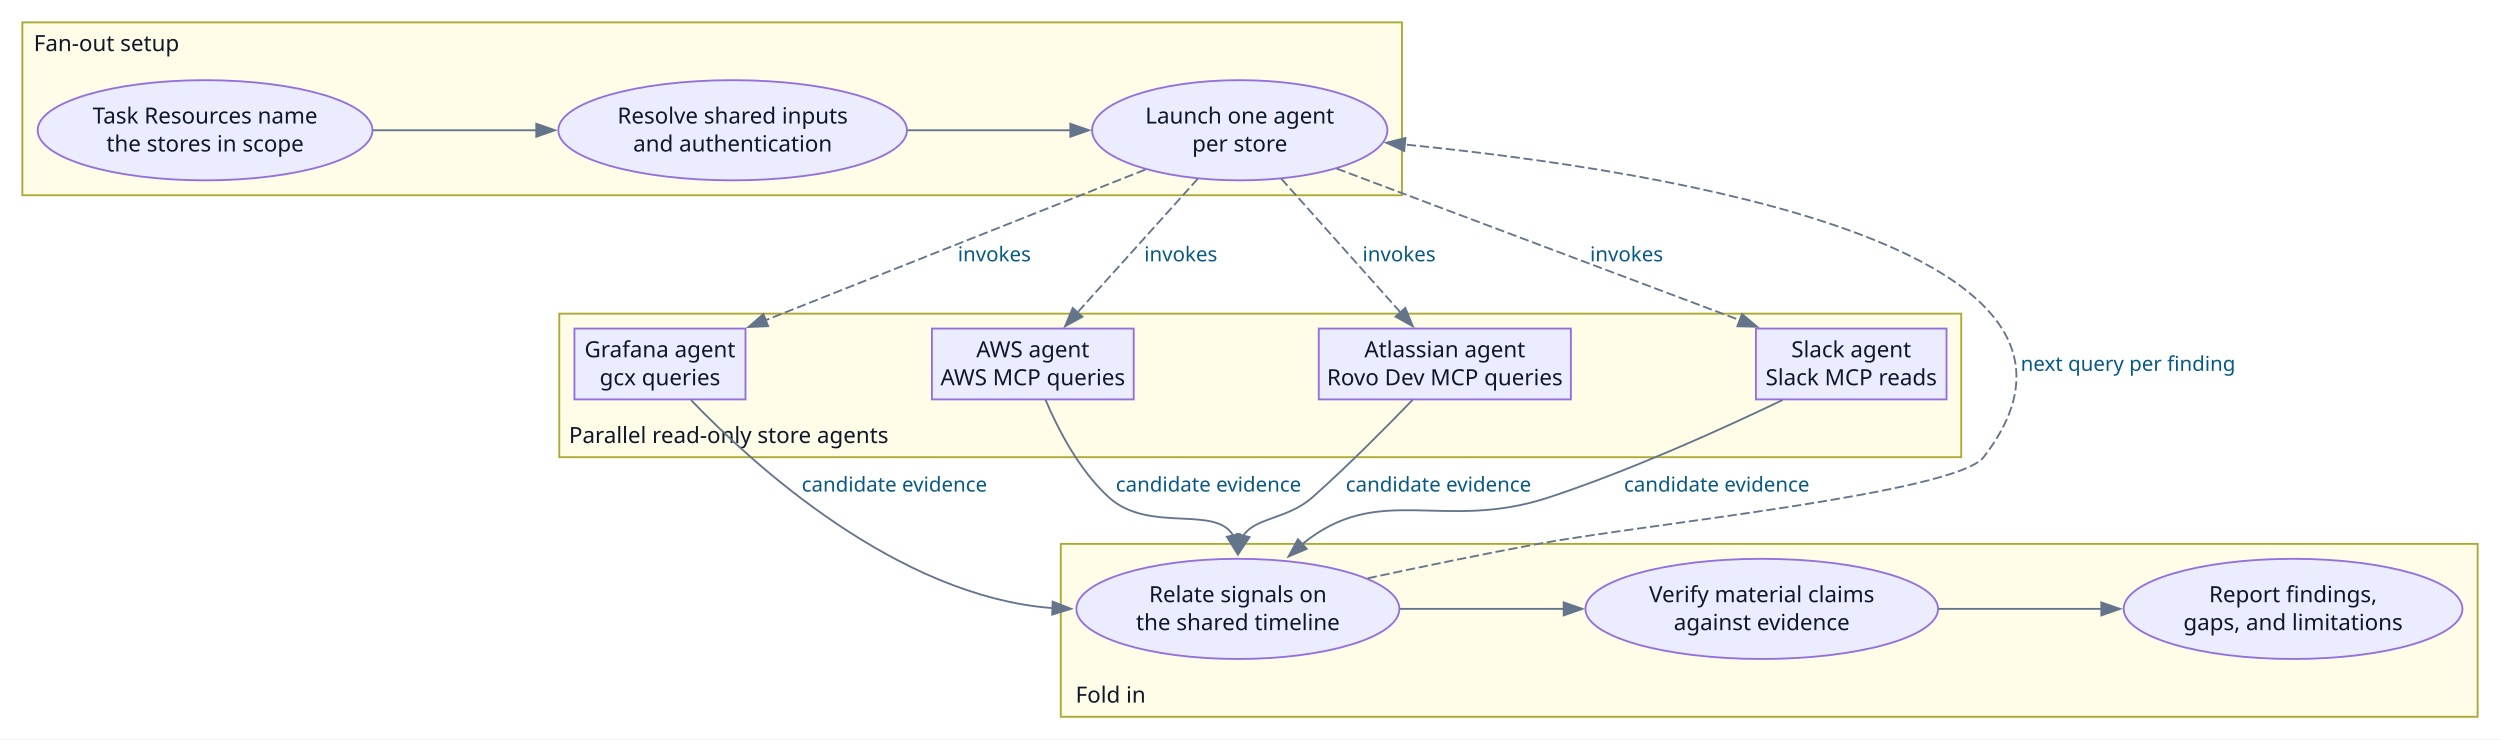
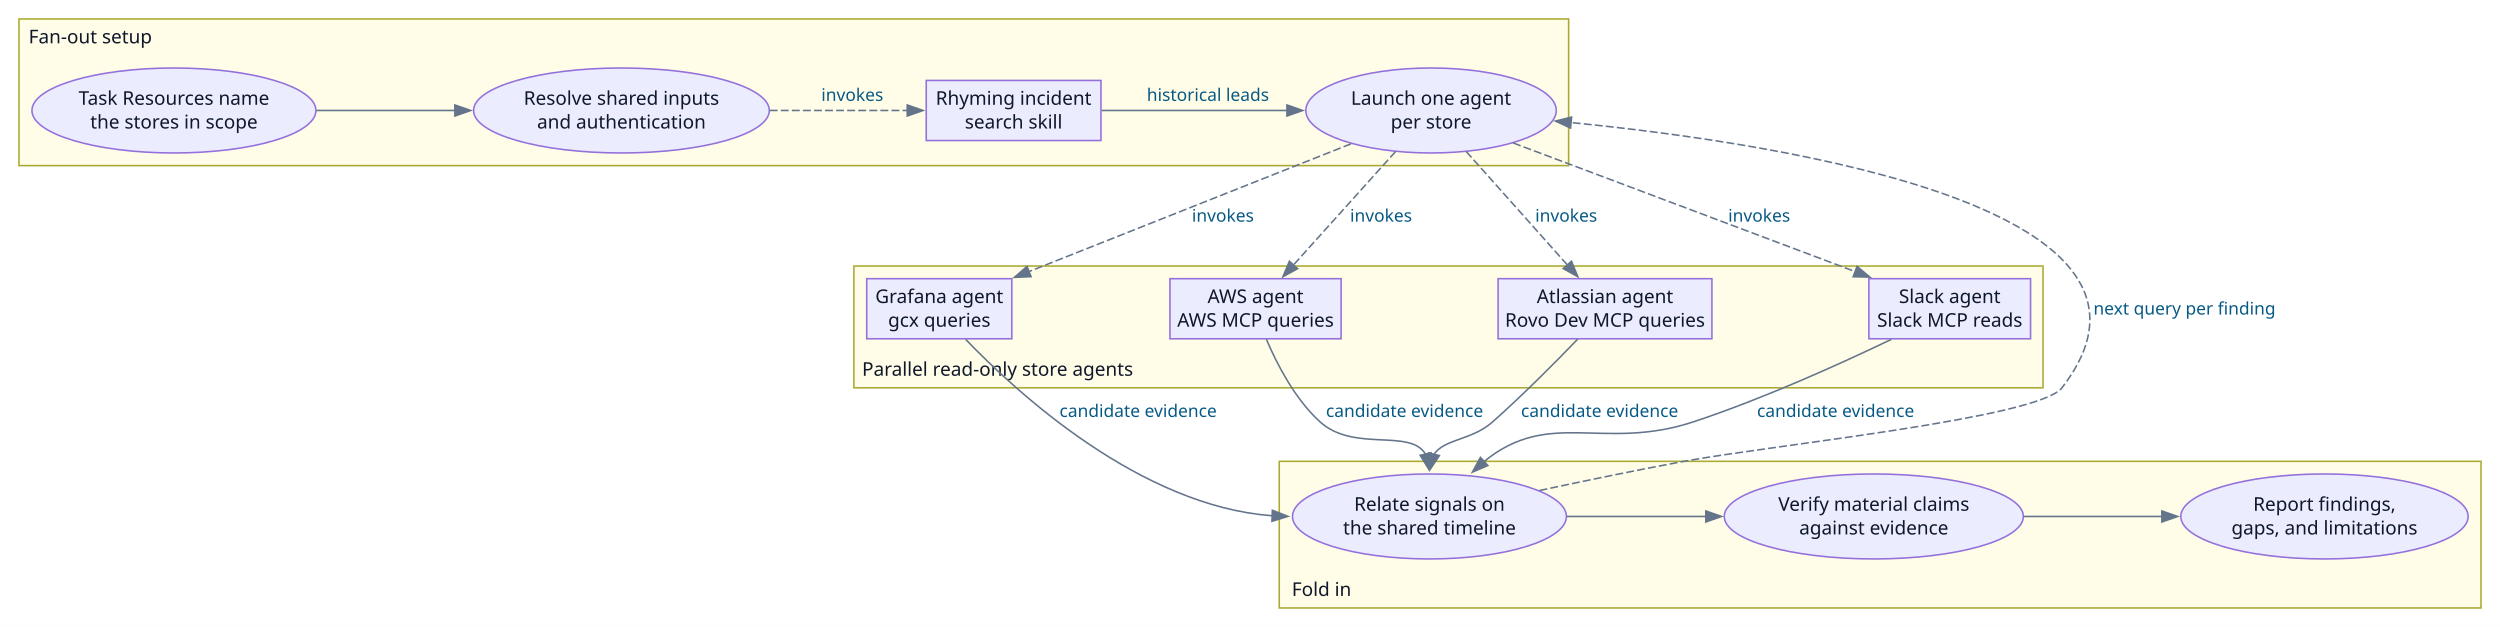
- <svg xmlns="http://www.w3.org/2000/svg" width="2682pt" height="793pt" viewBox="0.00 0.00 2682.00 793.00">
+ <svg xmlns="http://www.w3.org/2000/svg" width="3162pt" height="793pt" viewBox="0.00 0.00 3162.00 793.00">
  <g id="graph0" class="graph" transform="scale(2 2) rotate(0) translate(4 392.48)">
-     <polygon fill="#ffffff" stroke="none" points="-4,4 -4,-392.48 1337,-392.48 1337,4 -4,4" />
+     <polygon fill="#ffffff" stroke="none" points="-4,4 -4,-392.48 1577,-392.48 1577,4 -4,4" />
    <g id="clust1" class="cluster">
-       <polygon fill="#fffde7" stroke="#aaaa33" points="8,-287.74 8,-380.48 748,-380.48 748,-287.74 8,-287.74" />
+       <polygon fill="#fffde7" stroke="#aaaa33" points="8,-287.74 8,-380.48 988,-380.48 988,-287.74 8,-287.74" />
      <text xml:space="preserve" text-anchor="middle" x="53.12" y="-365.08" font-family="Trebuchet MS" font-size="12.00" fill="#0f172a">Fan-out setup</text>
    </g>
    <g id="clust3" class="cluster">
-       <polygon fill="#fffde7" stroke="#aaaa33" points="296,-147.24 296,-224.24 1048,-224.24 1048,-147.24 296,-147.24" />
-       <text xml:space="preserve" text-anchor="middle" x="386.88" y="-154.84" font-family="Trebuchet MS" font-size="12.00" fill="#0f172a">Parallel read-only store agents</text>
+       <polygon fill="#fffde7" stroke="#aaaa33" points="536,-147.24 536,-224.24 1288,-224.24 1288,-147.24 536,-147.24" />
+       <text xml:space="preserve" text-anchor="middle" x="626.88" y="-154.84" font-family="Trebuchet MS" font-size="12.00" fill="#0f172a">Parallel read-only store agents</text>
    </g>
    <g id="clust5" class="cluster">
-       <polygon fill="#fffde7" stroke="#aaaa33" points="565,-8 565,-100.74 1325,-100.74 1325,-8 565,-8" />
-       <text xml:space="preserve" text-anchor="middle" x="591.75" y="-15.6" font-family="Trebuchet MS" font-size="12.00" fill="#0f172a">Fold in</text>
+       <polygon fill="#fffde7" stroke="#aaaa33" points="805,-8 805,-100.74 1565,-100.74 1565,-8 805,-8" />
+       <text xml:space="preserve" text-anchor="middle" x="831.75" y="-15.6" font-family="Trebuchet MS" font-size="12.00" fill="#0f172a">Fold in</text>
    </g>
    <g id="node1" class="node">
      <ellipse fill="#ececff" stroke="#9370db" cx="106" cy="-322.61" rx="89.8" ry="26.87" />
      <text xml:space="preserve" text-anchor="middle" x="106" y="-326.21" font-family="Trebuchet MS" font-size="12.00" fill="#0f172a">Task Resources name</text>
      <text xml:space="preserve" text-anchor="middle" x="106" y="-311.21" font-family="Trebuchet MS" font-size="12.00" fill="#0f172a">the stores in scope</text>
    </g>
    <g id="node2" class="node">
      <ellipse fill="#ececff" stroke="#9370db" cx="389" cy="-322.61" rx="93.51" ry="26.87" />
      <text xml:space="preserve" text-anchor="middle" x="389" y="-326.21" font-family="Trebuchet MS" font-size="12.00" fill="#0f172a">Resolve shared inputs</text>
      <text xml:space="preserve" text-anchor="middle" x="389" y="-311.21" font-family="Trebuchet MS" font-size="12.00" fill="#0f172a">and authentication</text>
    </g>
    <g id="edge1" class="edge">
      <path fill="none" stroke="#64748b" d="M196.1,-322.61C225.38,-322.61 254.67,-322.61 283.96,-322.61" />
      <polygon fill="#64748b" stroke="#64748b" points="283.67,-326.11 293.67,-322.61 283.67,-319.11 283.67,-326.11" />
    </g>
    <g id="node3" class="node">
-       <ellipse fill="#ececff" stroke="#9370db" cx="661" cy="-322.61" rx="79.2" ry="26.87" />
-       <text xml:space="preserve" text-anchor="middle" x="661" y="-326.21" font-family="Trebuchet MS" font-size="12.00" fill="#0f172a">Launch one agent</text>
-       <text xml:space="preserve" text-anchor="middle" x="661" y="-311.21" font-family="Trebuchet MS" font-size="12.00" fill="#0f172a">per store</text>
+       <polygon fill="#ececff" stroke="#9370db" points="692.25,-341.61 581.75,-341.61 581.75,-303.61 692.25,-303.61 692.25,-341.61" />
+       <text xml:space="preserve" text-anchor="middle" x="637" y="-326.21" font-family="Trebuchet MS" font-size="12.00" fill="#0f172a">Rhyming incident</text>
+       <text xml:space="preserve" text-anchor="middle" x="637" y="-311.21" font-family="Trebuchet MS" font-size="12.00" fill="#0f172a">search skill</text>
    </g>
    <g id="edge2" class="edge">
-       <path fill="none" stroke="#64748b" d="M482.77,-322.61C511.99,-322.61 541.21,-322.61 570.43,-322.61" />
-       <polygon fill="#64748b" stroke="#64748b" points="570.12,-326.11 580.12,-322.61 570.12,-319.11 570.12,-326.11" />
+       <path fill="none" stroke="#64748b" stroke-dasharray="5,2" d="M482.76,-322.61C511.8,-322.61 543.21,-322.61 570.05,-322.61" />
+       <polygon fill="#64748b" stroke="#64748b" points="569.74,-326.11 579.74,-322.61 569.74,-319.11 569.74,-326.11" />
+       <text xml:space="preserve" text-anchor="middle" x="532.13" y="-328.66" font-family="Trebuchet MS" font-size="11.00" fill="#075985">  invokes</text>
    </g>
    <g id="node4" class="node">
-       <polygon fill="#ececff" stroke="#9370db" points="395.88,-216.24 304.12,-216.24 304.12,-178.24 395.88,-178.24 395.88,-216.24" />
-       <text xml:space="preserve" text-anchor="middle" x="350" y="-200.84" font-family="Trebuchet MS" font-size="12.00" fill="#0f172a">Grafana agent</text>
-       <text xml:space="preserve" text-anchor="middle" x="350" y="-185.84" font-family="Trebuchet MS" font-size="12.00" fill="#0f172a">gcx queries</text>
+       <ellipse fill="#ececff" stroke="#9370db" cx="901" cy="-322.61" rx="79.2" ry="26.87" />
+       <text xml:space="preserve" text-anchor="middle" x="901" y="-326.21" font-family="Trebuchet MS" font-size="12.00" fill="#0f172a">Launch one agent</text>
+       <text xml:space="preserve" text-anchor="middle" x="901" y="-311.21" font-family="Trebuchet MS" font-size="12.00" fill="#0f172a">per store</text>
+     </g>
+     <g id="edge3" class="edge">
+       <path fill="none" stroke="#64748b" d="M692.67,-322.61C726.67,-322.61 770.98,-322.61 809.99,-322.61" />
+       <polygon fill="#64748b" stroke="#64748b" points="809.86,-326.11 819.86,-322.61 809.86,-319.11 809.86,-326.11" />
+       <text xml:space="preserve" text-anchor="middle" x="757.03" y="-328.66" font-family="Trebuchet MS" font-size="11.00" fill="#075985">  historical leads</text>
+     </g>
+     <g id="node5" class="node">
+       <polygon fill="#ececff" stroke="#9370db" points="635.88,-216.24 544.12,-216.24 544.12,-178.24 635.88,-178.24 635.88,-216.24" />
+       <text xml:space="preserve" text-anchor="middle" x="590" y="-200.84" font-family="Trebuchet MS" font-size="12.00" fill="#0f172a">Grafana agent</text>
+       <text xml:space="preserve" text-anchor="middle" x="590" y="-185.84" font-family="Trebuchet MS" font-size="12.00" fill="#0f172a">gcx queries</text>
+     </g>
+     <g id="edge9" class="edge">
+       <path fill="none" stroke="#64748b" stroke-dasharray="5,2" d="M850.34,-301.51C794.44,-279.34 704.7,-243.74 646.55,-220.67" />
+       <polygon fill="#64748b" stroke="#64748b" points="648.06,-217.51 637.48,-217.07 645.48,-224.01 648.06,-217.51" />
+       <text xml:space="preserve" text-anchor="middle" x="766.5" y="-252.29" font-family="Trebuchet MS" font-size="11.00" fill="#075985">  invokes</text>
+     </g>
+     <g id="node6" class="node">
+       <polygon fill="#ececff" stroke="#9370db" points="844.12,-216.24 735.88,-216.24 735.88,-178.24 844.12,-178.24 844.12,-216.24" />
+       <text xml:space="preserve" text-anchor="middle" x="790" y="-200.84" font-family="Trebuchet MS" font-size="12.00" fill="#0f172a">AWS agent</text>
+       <text xml:space="preserve" text-anchor="middle" x="790" y="-185.84" font-family="Trebuchet MS" font-size="12.00" fill="#0f172a">AWS MCP queries</text>
+     </g>
+     <g id="edge10" class="edge">
+       <path fill="none" stroke="#64748b" stroke-dasharray="5,2" d="M878.54,-296.64C859.72,-275.73 832.93,-245.96 813.76,-224.65" />
+       <polygon fill="#64748b" stroke="#64748b" points="816.61,-222.58 807.32,-217.49 811.41,-227.27 816.61,-222.58" />
+       <text xml:space="preserve" text-anchor="middle" x="866.5" y="-252.29" font-family="Trebuchet MS" font-size="11.00" fill="#075985">  invokes</text>
+     </g>
+     <g id="node7" class="node">
+       <polygon fill="#ececff" stroke="#9370db" points="1078.62,-216.24 943.38,-216.24 943.38,-178.24 1078.62,-178.24 1078.62,-216.24" />
+       <text xml:space="preserve" text-anchor="middle" x="1011" y="-200.84" font-family="Trebuchet MS" font-size="12.00" fill="#0f172a">Atlassian agent</text>
+       <text xml:space="preserve" text-anchor="middle" x="1011" y="-185.84" font-family="Trebuchet MS" font-size="12.00" fill="#0f172a">Rovo Dev MCP queries</text>
+     </g>
+     <g id="edge11" class="edge">
+       <path fill="none" stroke="#64748b" stroke-dasharray="5,2" d="M923.26,-296.64C941.83,-275.82 968.22,-246.22 987.2,-224.93" />
+       <polygon fill="#64748b" stroke="#64748b" points="989.79,-227.29 993.83,-217.49 984.56,-222.63 989.79,-227.29" />
+       <text xml:space="preserve" text-anchor="middle" x="983.59" y="-252.29" font-family="Trebuchet MS" font-size="11.00" fill="#075985">  invokes</text>
+     </g>
+     <g id="node8" class="node">
+       <polygon fill="#ececff" stroke="#9370db" points="1280.12,-216.24 1177.88,-216.24 1177.88,-178.24 1280.12,-178.24 1280.12,-216.24" />
+       <text xml:space="preserve" text-anchor="middle" x="1229" y="-200.84" font-family="Trebuchet MS" font-size="12.00" fill="#0f172a">Slack agent</text>
+       <text xml:space="preserve" text-anchor="middle" x="1229" y="-185.84" font-family="Trebuchet MS" font-size="12.00" fill="#0f172a">Slack MCP reads</text>
+     </g>
+     <g id="edge12" class="edge">
+       <path fill="none" stroke="#64748b" stroke-dasharray="5,2" d="M952.97,-302.06C1011.76,-279.95 1107.35,-244 1169.19,-220.74" />
+       <polygon fill="#64748b" stroke="#64748b" points="1170.4,-224.02 1178.53,-217.22 1167.94,-217.47 1170.4,-224.02" />
+       <text xml:space="preserve" text-anchor="middle" x="1105.64" y="-252.29" font-family="Trebuchet MS" font-size="11.00" fill="#075985">  invokes</text>
+     </g>
+     <g id="node9" class="node">
+       <ellipse fill="#ececff" stroke="#9370db" cx="900" cy="-65.87" rx="86.62" ry="26.87" />
+       <text xml:space="preserve" text-anchor="middle" x="900" y="-69.47" font-family="Trebuchet MS" font-size="12.00" fill="#0f172a">Relate signals on</text>
+       <text xml:space="preserve" text-anchor="middle" x="900" y="-54.47" font-family="Trebuchet MS" font-size="12.00" fill="#0f172a">the shared timeline</text>
+     </g>
+     <g id="edge13" class="edge">
+       <path fill="none" stroke="#64748b" d="M606.7,-177.84C639.72,-143.48 717.39,-72.48 800.52,-66.3" />
+       <polygon fill="#64748b" stroke="#64748b" points="800.64,-69.8 810.5,-65.93 800.38,-62.8 800.64,-69.8" />
+       <text xml:space="preserve" text-anchor="middle" x="712.89" y="-128.79" font-family="Trebuchet MS" font-size="11.00" fill="#075985">  candidate evidence</text>
+     </g>
+     <g id="edge14" class="edge">
+       <path fill="none" stroke="#64748b" d="M796.84,-177.95C803.47,-162.34 814.85,-140.2 830.75,-125.74 852.27,-106.17 887.95,-121.83 897.55,-105.15" />
+       <polygon fill="#64748b" stroke="#64748b" points="900.94,-106.06 899.67,-95.54 894.1,-104.55 900.94,-106.06" />
+       <text xml:space="preserve" text-anchor="middle" x="881.38" y="-128.79" font-family="Trebuchet MS" font-size="11.00" fill="#075985">  candidate evidence</text>
+     </g>
+     <g id="edge15" class="edge">
+       <path fill="none" stroke="#64748b" d="M993.73,-178C979.67,-163.42 959.1,-142.69 940,-125.74 926.62,-113.86 909.45,-115.12 902.8,-105.04" />
+       <polygon fill="#64748b" stroke="#64748b" points="906.24,-104.35 900.37,-95.52 899.45,-106.08 906.24,-104.35" />
+       <text xml:space="preserve" text-anchor="middle" x="1004.74" y="-128.79" font-family="Trebuchet MS" font-size="11.00" fill="#075985">  candidate evidence</text>
+     </g>
+     <g id="edge16" class="edge">
+       <path fill="none" stroke="#64748b" d="M1192.11,-177.89C1159.75,-162.35 1111.12,-140.34 1067,-125.74 1009.75,-106.79 975.93,-134.5 934.45,-100.55" />
+       <polygon fill="#64748b" stroke="#64748b" points="936.92,-98.07 927.16,-93.93 932.21,-103.25 936.92,-98.07" />
+       <text xml:space="preserve" text-anchor="middle" x="1153.99" y="-128.79" font-family="Trebuchet MS" font-size="11.00" fill="#075985">  candidate evidence</text>
+     </g>
+     <g id="edge17" class="edge">
+       <path fill="none" stroke="#64748b" stroke-dasharray="5,2" d="M969.59,-82.28C997.89,-88.34 1030.95,-95.17 1061,-100.74 1117.06,-111.12 1285.08,-127.96 1300,-147.24 1386.89,-259.51 1131.6,-300.89 989.39,-314.98" />
+       <polygon fill="#64748b" stroke="#64748b" points="989.22,-311.48 979.6,-315.92 989.89,-318.45 989.22,-311.48" />
+       <text xml:space="preserve" text-anchor="middle" x="1374.61" y="-193.54" font-family="Trebuchet MS" font-size="11.00" fill="#075985">  next query per finding</text>
+     </g>
+     <g id="node10" class="node">
+       <ellipse fill="#ececff" stroke="#9370db" cx="1181" cy="-65.87" rx="94.58" ry="26.87" />
+       <text xml:space="preserve" text-anchor="middle" x="1181" y="-69.47" font-family="Trebuchet MS" font-size="12.00" fill="#0f172a">Verify material claims</text>
+       <text xml:space="preserve" text-anchor="middle" x="1181" y="-54.47" font-family="Trebuchet MS" font-size="12.00" fill="#0f172a">against evidence</text>
+     </g>
+     <g id="edge7" class="edge">
+       <path fill="none" stroke="#64748b" d="M986.99,-65.87C1016.33,-65.87 1045.68,-65.87 1075.02,-65.87" />
+       <polygon fill="#64748b" stroke="#64748b" points="1074.75,-69.37 1084.75,-65.87 1074.75,-62.37 1074.75,-69.37" />
+     </g>
+     <g id="node11" class="node">
+       <ellipse fill="#ececff" stroke="#9370db" cx="1466" cy="-65.87" rx="90.86" ry="26.87" />
+       <text xml:space="preserve" text-anchor="middle" x="1466" y="-69.47" font-family="Trebuchet MS" font-size="12.00" fill="#0f172a">Report findings,</text>
+       <text xml:space="preserve" text-anchor="middle" x="1466" y="-54.47" font-family="Trebuchet MS" font-size="12.00" fill="#0f172a">gaps, and limitations</text>
    </g>
    <g id="edge8" class="edge">
-       <path fill="none" stroke="#64748b" stroke-dasharray="5,2" d="M610.34,-301.51C554.44,-279.34 464.7,-243.74 406.55,-220.67" />
-       <polygon fill="#64748b" stroke="#64748b" points="408.06,-217.51 397.48,-217.07 405.48,-224.01 408.06,-217.51" />
-       <text xml:space="preserve" text-anchor="middle" x="526.5" y="-252.29" font-family="Trebuchet MS" font-size="11.00" fill="#075985">  invokes</text>
-     </g>
-     <g id="node5" class="node">
-       <polygon fill="#ececff" stroke="#9370db" points="604.12,-216.24 495.88,-216.24 495.88,-178.24 604.12,-178.24 604.12,-216.24" />
-       <text xml:space="preserve" text-anchor="middle" x="550" y="-200.84" font-family="Trebuchet MS" font-size="12.00" fill="#0f172a">AWS agent</text>
-       <text xml:space="preserve" text-anchor="middle" x="550" y="-185.84" font-family="Trebuchet MS" font-size="12.00" fill="#0f172a">AWS MCP queries</text>
-     </g>
-     <g id="edge9" class="edge">
-       <path fill="none" stroke="#64748b" stroke-dasharray="5,2" d="M638.54,-296.64C619.72,-275.73 592.93,-245.96 573.76,-224.65" />
-       <polygon fill="#64748b" stroke="#64748b" points="576.61,-222.58 567.32,-217.49 571.41,-227.27 576.61,-222.58" />
-       <text xml:space="preserve" text-anchor="middle" x="626.5" y="-252.29" font-family="Trebuchet MS" font-size="11.00" fill="#075985">  invokes</text>
-     </g>
-     <g id="node6" class="node">
-       <polygon fill="#ececff" stroke="#9370db" points="838.62,-216.24 703.38,-216.24 703.38,-178.24 838.62,-178.24 838.62,-216.24" />
-       <text xml:space="preserve" text-anchor="middle" x="771" y="-200.84" font-family="Trebuchet MS" font-size="12.00" fill="#0f172a">Atlassian agent</text>
-       <text xml:space="preserve" text-anchor="middle" x="771" y="-185.84" font-family="Trebuchet MS" font-size="12.00" fill="#0f172a">Rovo Dev MCP queries</text>
-     </g>
-     <g id="edge10" class="edge">
-       <path fill="none" stroke="#64748b" stroke-dasharray="5,2" d="M683.26,-296.64C701.83,-275.82 728.22,-246.22 747.2,-224.93" />
-       <polygon fill="#64748b" stroke="#64748b" points="749.79,-227.29 753.83,-217.49 744.56,-222.63 749.79,-227.29" />
-       <text xml:space="preserve" text-anchor="middle" x="743.59" y="-252.29" font-family="Trebuchet MS" font-size="11.00" fill="#075985">  invokes</text>
-     </g>
-     <g id="node7" class="node">
-       <polygon fill="#ececff" stroke="#9370db" points="1040.12,-216.24 937.88,-216.24 937.88,-178.24 1040.12,-178.24 1040.12,-216.24" />
-       <text xml:space="preserve" text-anchor="middle" x="989" y="-200.84" font-family="Trebuchet MS" font-size="12.00" fill="#0f172a">Slack agent</text>
-       <text xml:space="preserve" text-anchor="middle" x="989" y="-185.84" font-family="Trebuchet MS" font-size="12.00" fill="#0f172a">Slack MCP reads</text>
-     </g>
-     <g id="edge11" class="edge">
-       <path fill="none" stroke="#64748b" stroke-dasharray="5,2" d="M712.97,-302.06C771.76,-279.95 867.35,-244 929.19,-220.74" />
-       <polygon fill="#64748b" stroke="#64748b" points="930.4,-224.02 938.53,-217.22 927.94,-217.47 930.4,-224.02" />
-       <text xml:space="preserve" text-anchor="middle" x="865.64" y="-252.29" font-family="Trebuchet MS" font-size="11.00" fill="#075985">  invokes</text>
-     </g>
-     <g id="node8" class="node">
-       <ellipse fill="#ececff" stroke="#9370db" cx="660" cy="-65.87" rx="86.62" ry="26.87" />
-       <text xml:space="preserve" text-anchor="middle" x="660" y="-69.47" font-family="Trebuchet MS" font-size="12.00" fill="#0f172a">Relate signals on</text>
-       <text xml:space="preserve" text-anchor="middle" x="660" y="-54.47" font-family="Trebuchet MS" font-size="12.00" fill="#0f172a">the shared timeline</text>
-     </g>
-     <g id="edge12" class="edge">
-       <path fill="none" stroke="#64748b" d="M366.7,-177.84C399.72,-143.48 477.39,-72.48 560.52,-66.3" />
-       <polygon fill="#64748b" stroke="#64748b" points="560.64,-69.8 570.5,-65.93 560.38,-62.8 560.64,-69.8" />
-       <text xml:space="preserve" text-anchor="middle" x="472.89" y="-128.79" font-family="Trebuchet MS" font-size="11.00" fill="#075985">  candidate evidence</text>
-     </g>
-     <g id="edge13" class="edge">
-       <path fill="none" stroke="#64748b" d="M556.84,-177.95C563.47,-162.34 574.85,-140.2 590.75,-125.74 612.27,-106.17 647.95,-121.83 657.55,-105.15" />
-       <polygon fill="#64748b" stroke="#64748b" points="660.94,-106.06 659.67,-95.54 654.1,-104.55 660.94,-106.06" />
-       <text xml:space="preserve" text-anchor="middle" x="641.38" y="-128.79" font-family="Trebuchet MS" font-size="11.00" fill="#075985">  candidate evidence</text>
-     </g>
-     <g id="edge14" class="edge">
-       <path fill="none" stroke="#64748b" d="M753.73,-178C739.67,-163.42 719.1,-142.69 700,-125.74 686.62,-113.86 669.45,-115.12 662.8,-105.04" />
-       <polygon fill="#64748b" stroke="#64748b" points="666.24,-104.35 660.37,-95.52 659.45,-106.08 666.24,-104.35" />
-       <text xml:space="preserve" text-anchor="middle" x="764.74" y="-128.79" font-family="Trebuchet MS" font-size="11.00" fill="#075985">  candidate evidence</text>
-     </g>
-     <g id="edge15" class="edge">
-       <path fill="none" stroke="#64748b" d="M952.11,-177.89C919.75,-162.35 871.12,-140.34 827,-125.74 769.75,-106.79 735.93,-134.5 694.45,-100.55" />
-       <polygon fill="#64748b" stroke="#64748b" points="696.92,-98.07 687.16,-93.93 692.21,-103.25 696.92,-98.07" />
-       <text xml:space="preserve" text-anchor="middle" x="913.99" y="-128.79" font-family="Trebuchet MS" font-size="11.00" fill="#075985">  candidate evidence</text>
-     </g>
-     <g id="edge16" class="edge">
-       <path fill="none" stroke="#64748b" stroke-dasharray="5,2" d="M729.59,-82.28C757.89,-88.34 790.95,-95.17 821,-100.74 877.06,-111.12 1045.08,-127.96 1060,-147.24 1146.89,-259.51 891.6,-300.89 749.39,-314.98" />
-       <polygon fill="#64748b" stroke="#64748b" points="749.22,-311.48 739.6,-315.92 749.89,-318.45 749.22,-311.48" />
-       <text xml:space="preserve" text-anchor="middle" x="1134.61" y="-193.54" font-family="Trebuchet MS" font-size="11.00" fill="#075985">  next query per finding</text>
-     </g>
-     <g id="node9" class="node">
-       <ellipse fill="#ececff" stroke="#9370db" cx="941" cy="-65.87" rx="94.58" ry="26.87" />
-       <text xml:space="preserve" text-anchor="middle" x="941" y="-69.47" font-family="Trebuchet MS" font-size="12.00" fill="#0f172a">Verify material claims</text>
-       <text xml:space="preserve" text-anchor="middle" x="941" y="-54.47" font-family="Trebuchet MS" font-size="12.00" fill="#0f172a">against evidence</text>
-     </g>
-     <g id="edge6" class="edge">
-       <path fill="none" stroke="#64748b" d="M746.99,-65.87C776.33,-65.87 805.68,-65.87 835.02,-65.87" />
-       <polygon fill="#64748b" stroke="#64748b" points="834.75,-69.37 844.75,-65.87 834.75,-62.37 834.75,-69.37" />
-     </g>
-     <g id="node10" class="node">
-       <ellipse fill="#ececff" stroke="#9370db" cx="1226" cy="-65.87" rx="90.86" ry="26.87" />
-       <text xml:space="preserve" text-anchor="middle" x="1226" y="-69.47" font-family="Trebuchet MS" font-size="12.00" fill="#0f172a">Report findings,</text>
-       <text xml:space="preserve" text-anchor="middle" x="1226" y="-54.47" font-family="Trebuchet MS" font-size="12.00" fill="#0f172a">gaps, and limitations</text>
-     </g>
-     <g id="edge7" class="edge">
-       <path fill="none" stroke="#64748b" d="M1035.91,-65.87C1065.1,-65.87 1094.29,-65.87 1123.48,-65.87" />
-       <polygon fill="#64748b" stroke="#64748b" points="1123.15,-69.37 1133.15,-65.87 1123.15,-62.37 1123.15,-69.37" />
+       <path fill="none" stroke="#64748b" d="M1275.91,-65.87C1305.1,-65.87 1334.29,-65.87 1363.48,-65.87" />
+       <polygon fill="#64748b" stroke="#64748b" points="1363.15,-69.37 1373.15,-65.87 1363.15,-62.37 1363.15,-69.37" />
    </g>
  </g>
</svg>
